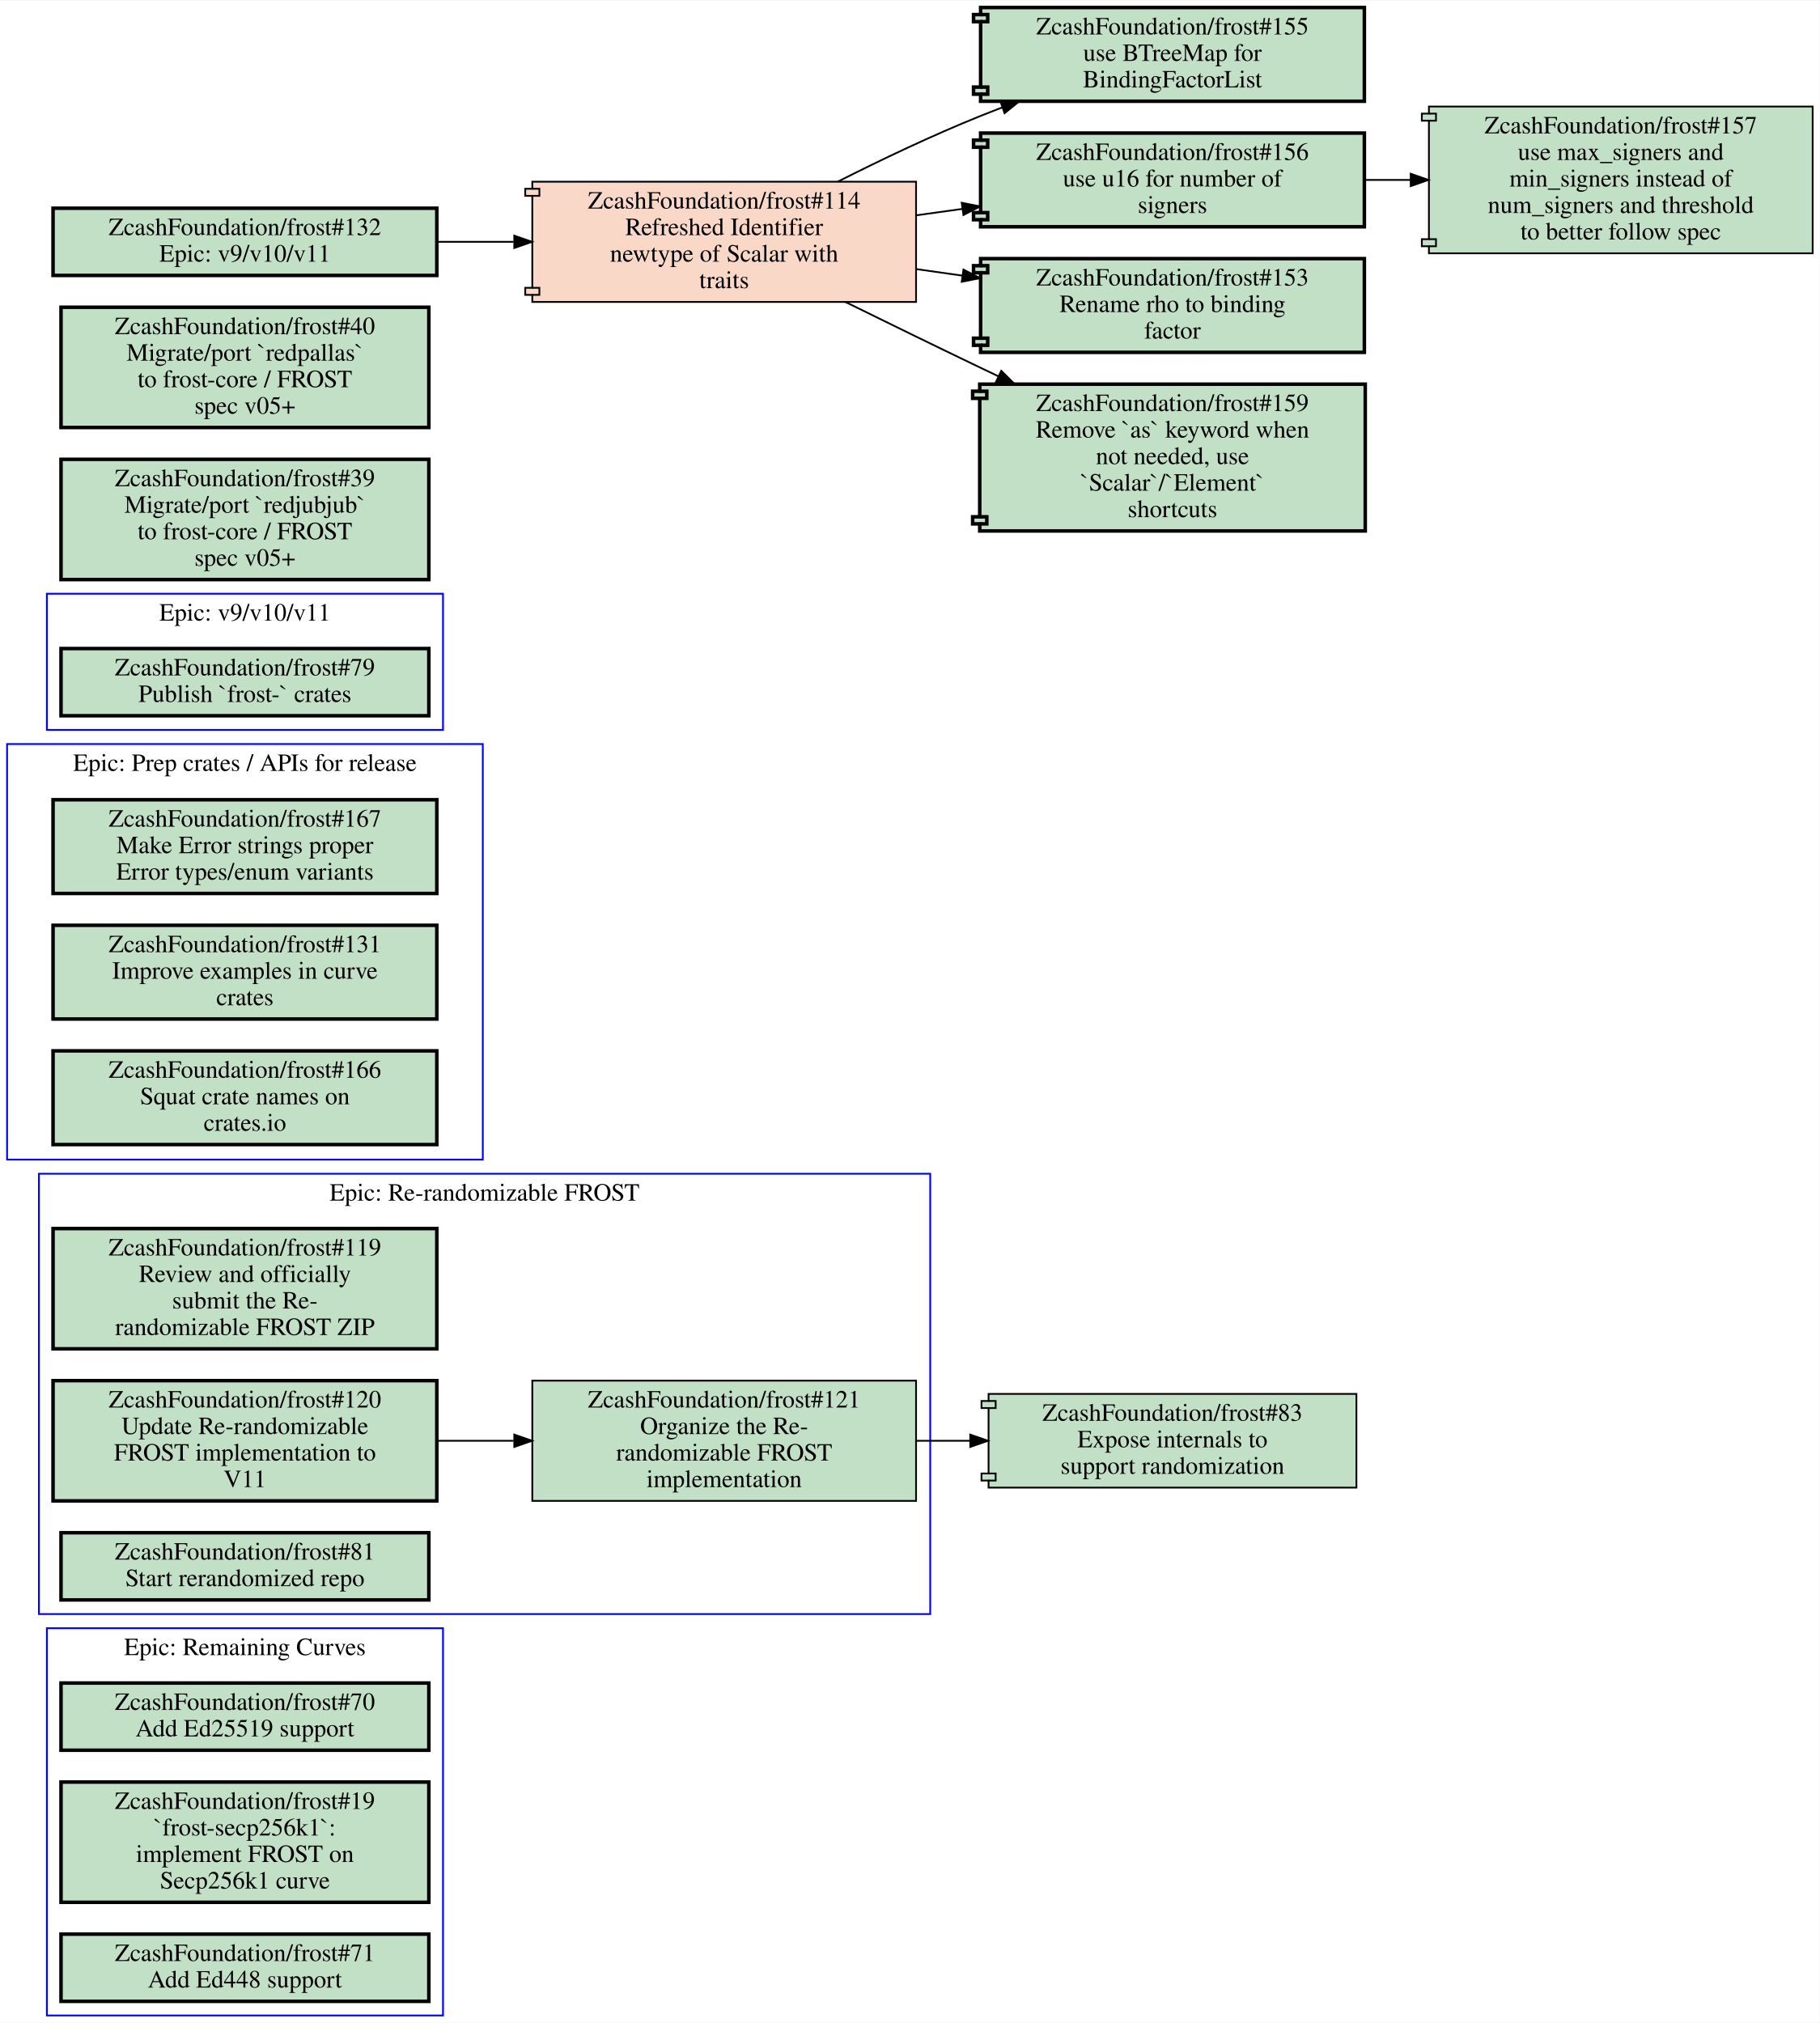
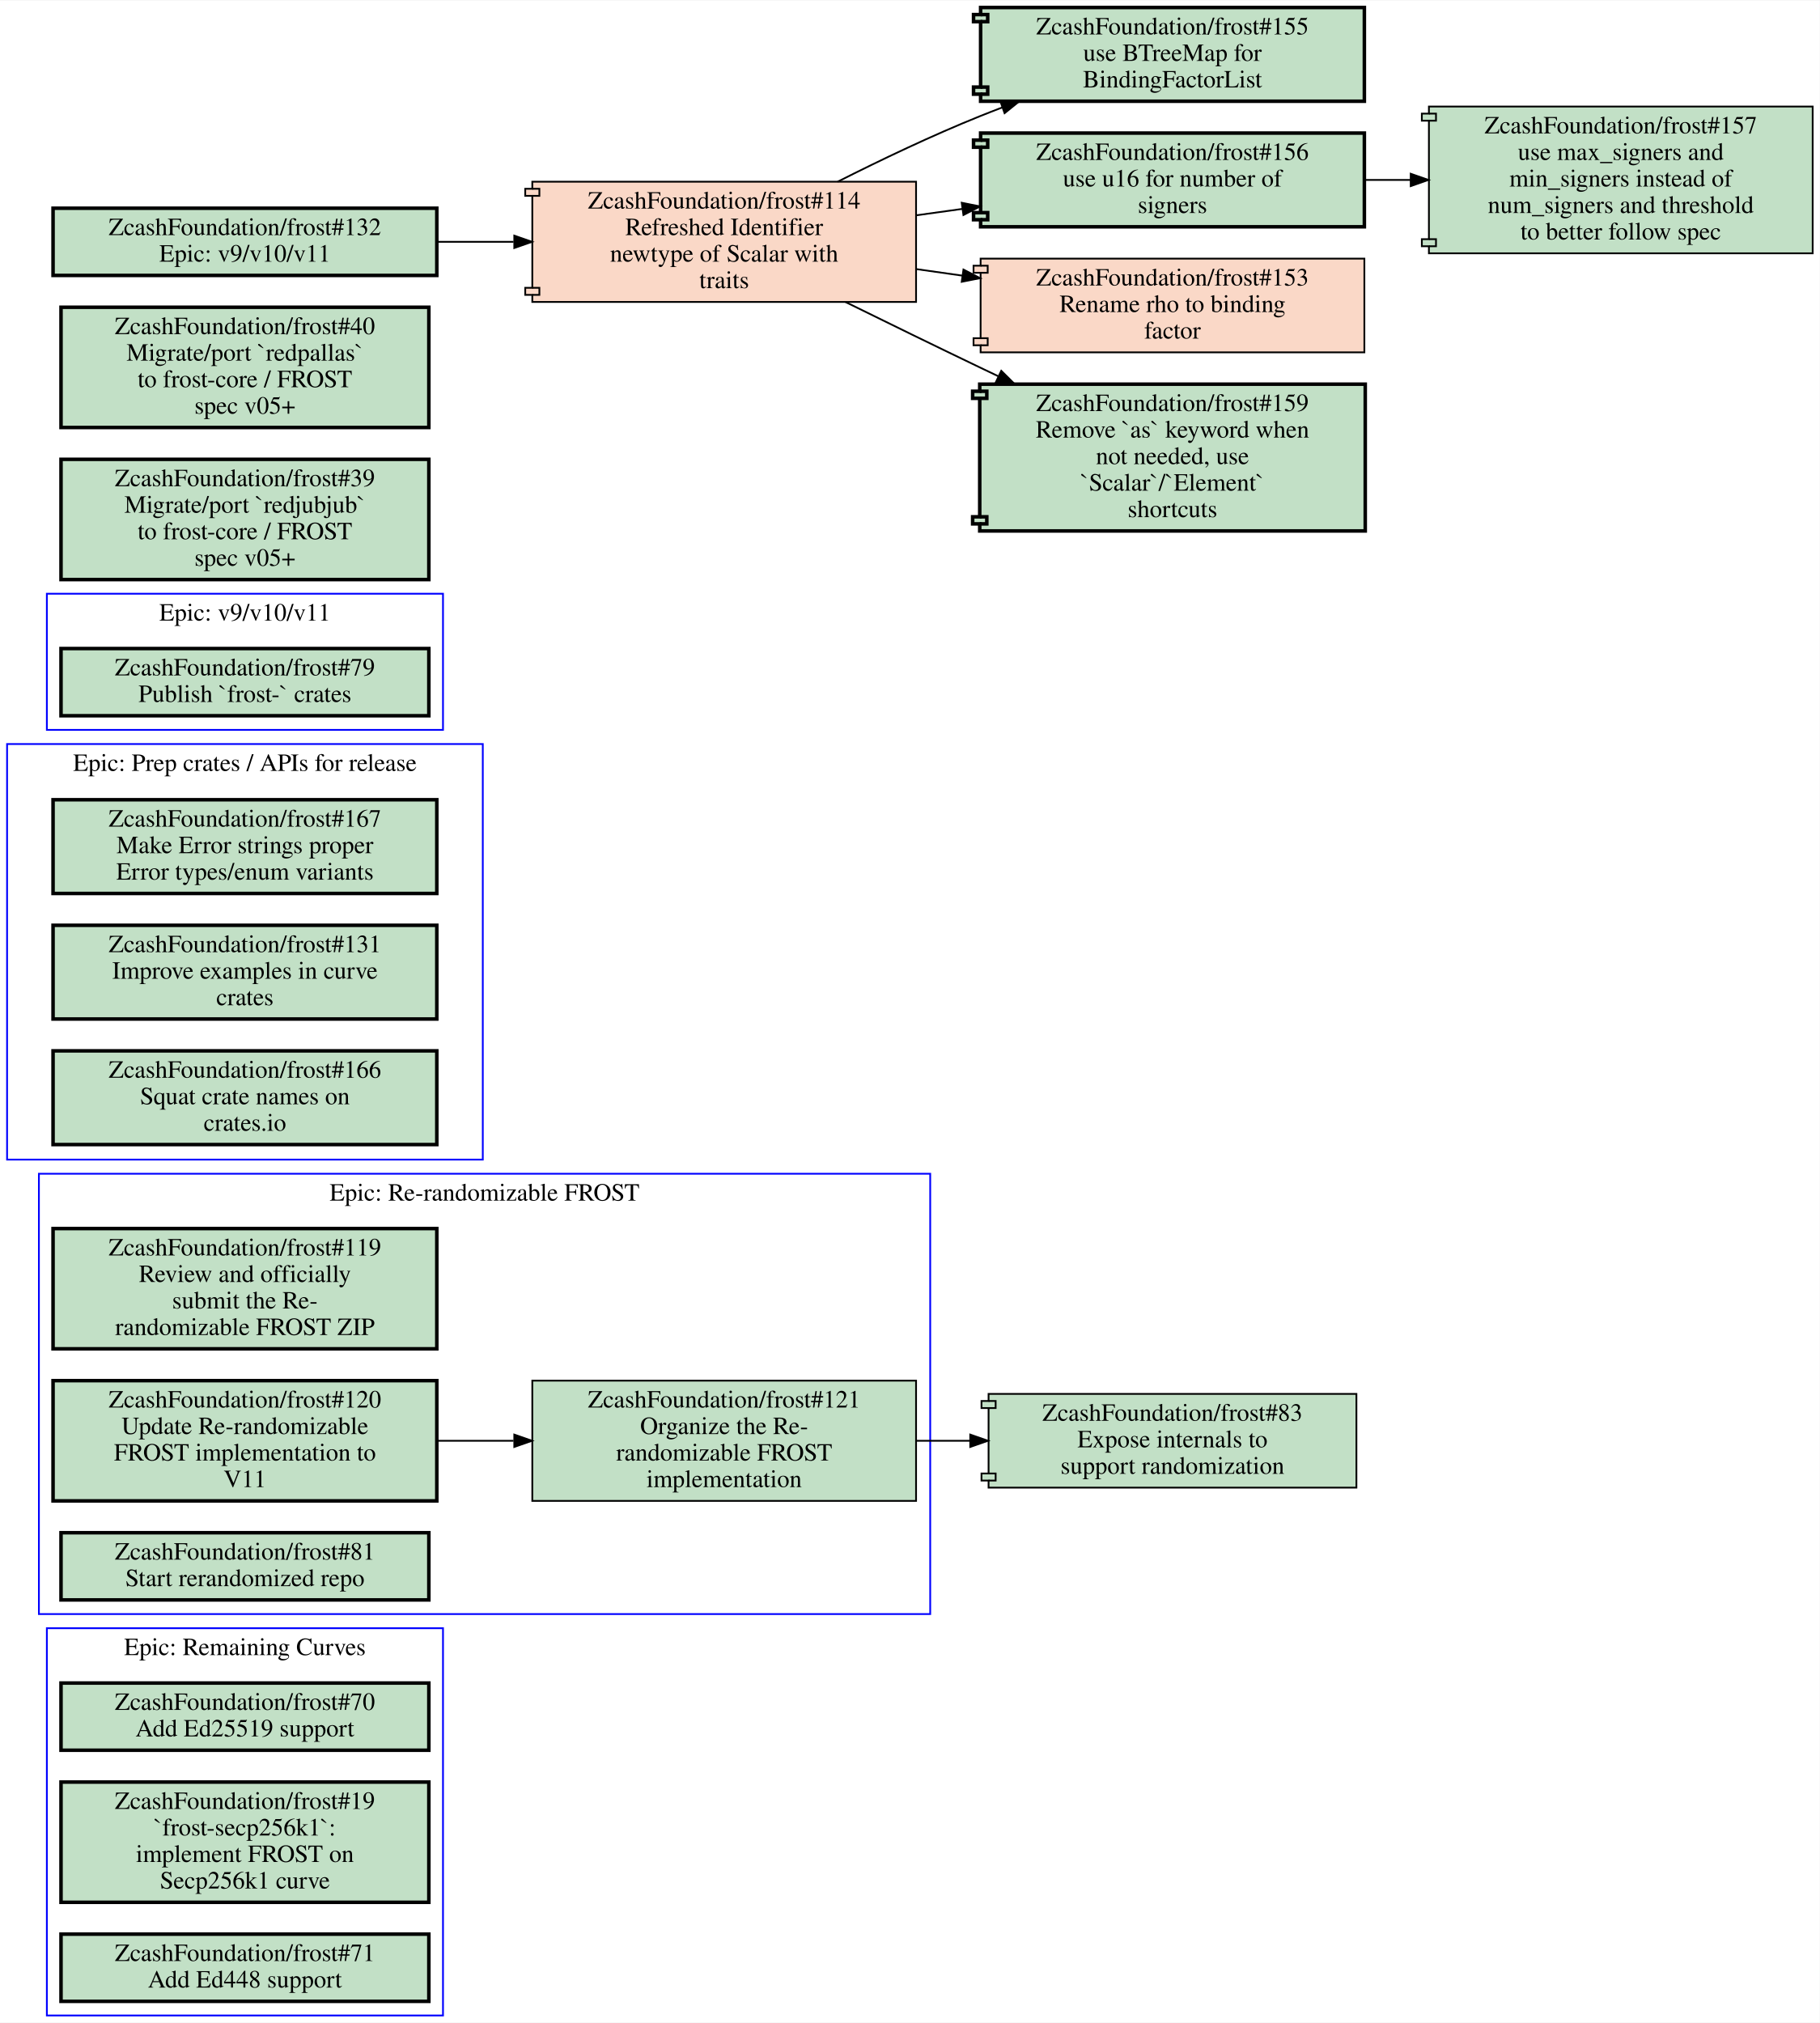
<svg xmlns="http://www.w3.org/2000/svg" xmlns:xlink="http://www.w3.org/1999/xlink" width="1029pt" height="1144pt" viewBox="0.00 0.00 1029.00 1143.50">
  <g id="graph0" class="graph" transform="scale(1 1) rotate(0) translate(4 1139.5)">
    <polygon fill="#ffffff" stroke="transparent" points="-4,4 -4,-1139.5 1025,-1139.5 1025,4 -4,4" />
    <g id="clust1" class="cluster">
      <polygon fill="none" stroke="#0000ff" points="22.5,0 22.5,-219 246.5,-219 246.5,0 22.5,0" />
      <text text-anchor="middle" x="134.5" y="-203.8" font-family="Times,serif" font-size="14.00" fill="#000000">Epic: Remaining Curves</text>
    </g>
    <g id="clust2" class="cluster">
+       <polygon fill="none" stroke="#0000ff" points="18,-227 18,-476 522,-476 522,-227 18,-227" />
+       <text text-anchor="middle" x="270" y="-460.8" font-family="Times,serif" font-size="14.00" fill="#000000">Epic: Re-randomizable FROST</text>
+     </g>
+     <g id="clust3" class="cluster">
      <polygon fill="none" stroke="#0000ff" points="22.5,-727 22.5,-804 246.5,-804 246.5,-727 22.5,-727" />
      <text text-anchor="middle" x="134.5" y="-788.8" font-family="Times,serif" font-size="14.00" fill="#000000">Epic: v9/v10/v11</text>
    </g>
-     <g id="clust3" class="cluster">
+     <g id="clust4" class="cluster">
      <polygon fill="none" stroke="#0000ff" points="0,-484 0,-719 269,-719 269,-484 0,-484" />
      <text text-anchor="middle" x="134.5" y="-703.8" font-family="Times,serif" font-size="14.00" fill="#000000">Epic: Prep crates / APIs for release</text>
-     </g>
-     <g id="clust4" class="cluster">
-       <polygon fill="none" stroke="#0000ff" points="18,-227 18,-476 522,-476 522,-227 18,-227" />
-       <text text-anchor="middle" x="270" y="-460.8" font-family="Times,serif" font-size="14.00" fill="#000000">Epic: Re-randomizable FROST</text>
    </g>
    <g id="node1" class="node open">
      <g id="a_node1">
        <a xlink:href="https://github.com/ZcashFoundation/frost/issues/70" xlink:title="ZcashFoundation/frost#70&#10;Add Ed25519 support" target="_blank">
          <polygon fill="#c2e0c6" stroke="#000000" stroke-width="2" points="238.5,-188 30.5,-188 30.5,-150 238.5,-150 238.5,-188" />
          <text text-anchor="middle" x="134.5" y="-172.8" font-family="Times,serif" font-size="14.00" fill="#000000">ZcashFoundation/frost#70</text>
          <text text-anchor="middle" x="134.5" y="-157.8" font-family="Times,serif" font-size="14.00" fill="#000000">Add Ed25519 support</text>
        </a>
      </g>
    </g>
    <g id="node2" class="node open">
      <g id="a_node2">
        <a xlink:href="https://github.com/ZcashFoundation/frost/issues/19" xlink:title="ZcashFoundation/frost#19&#10;`frost-secp256k1`:&#10;implement FROST on&#10;Secp256k1 curve" target="_blank">
          <polygon fill="#c2e0c6" stroke="#000000" stroke-width="2" points="238.5,-132 30.5,-132 30.5,-64 238.5,-64 238.5,-132" />
          <text text-anchor="middle" x="134.5" y="-116.8" font-family="Times,serif" font-size="14.00" fill="#000000">ZcashFoundation/frost#19</text>
          <text text-anchor="middle" x="134.5" y="-101.8" font-family="Times,serif" font-size="14.00" fill="#000000">`frost-secp256k1`:</text>
          <text text-anchor="middle" x="134.5" y="-86.8" font-family="Times,serif" font-size="14.00" fill="#000000">implement FROST on</text>
          <text text-anchor="middle" x="134.5" y="-71.8" font-family="Times,serif" font-size="14.00" fill="#000000">Secp256k1 curve</text>
        </a>
      </g>
    </g>
    <g id="node3" class="node open">
      <g id="a_node3">
        <a xlink:href="https://github.com/ZcashFoundation/frost/issues/71" xlink:title="ZcashFoundation/frost#71&#10;Add Ed448 support" target="_blank">
          <polygon fill="#c2e0c6" stroke="#000000" stroke-width="2" points="238.5,-46 30.5,-46 30.5,-8 238.5,-8 238.5,-46" />
          <text text-anchor="middle" x="134.5" y="-30.8" font-family="Times,serif" font-size="14.00" fill="#000000">ZcashFoundation/frost#71</text>
          <text text-anchor="middle" x="134.5" y="-15.8" font-family="Times,serif" font-size="14.00" fill="#000000">Add Ed448 support</text>
        </a>
      </g>
    </g>
    <g id="node4" class="node open">
      <g id="a_node4">
-         <a xlink:href="https://github.com/ZcashFoundation/frost/issues/79" xlink:title="ZcashFoundation/frost#79&#10;Publish `frost-` crates" target="_blank">
-           <polygon fill="#c2e0c6" stroke="#000000" stroke-width="2" points="238.5,-773 30.5,-773 30.5,-735 238.5,-735 238.5,-773" />
-           <text text-anchor="middle" x="134.5" y="-757.8" font-family="Times,serif" font-size="14.00" fill="#000000">ZcashFoundation/frost#79</text>
-           <text text-anchor="middle" x="134.5" y="-742.8" font-family="Times,serif" font-size="14.00" fill="#000000">Publish `frost-` crates</text>
-         </a>
-       </g>
-     </g>
-     <g id="node5" class="node open">
-       <g id="a_node5">
-         <a xlink:href="https://github.com/ZcashFoundation/frost/issues/167" xlink:title="ZcashFoundation/frost#167&#10;Make Error strings proper&#10;Error types/enum variants" target="_blank">
-           <polygon fill="#c2e0c6" stroke="#000000" stroke-width="2" points="243,-687.5 26,-687.5 26,-634.5 243,-634.5 243,-687.5" />
-           <text text-anchor="middle" x="134.5" y="-672.3" font-family="Times,serif" font-size="14.00" fill="#000000">ZcashFoundation/frost#167</text>
-           <text text-anchor="middle" x="134.5" y="-657.3" font-family="Times,serif" font-size="14.00" fill="#000000">Make Error strings proper</text>
-           <text text-anchor="middle" x="134.5" y="-642.3" font-family="Times,serif" font-size="14.00" fill="#000000">Error types/enum variants</text>
-         </a>
-       </g>
-     </g>
-     <g id="node6" class="node open">
-       <g id="a_node6">
-         <a xlink:href="https://github.com/ZcashFoundation/frost/issues/131" xlink:title="ZcashFoundation/frost#131&#10;Improve examples in curve&#10;crates" target="_blank">
-           <polygon fill="#c2e0c6" stroke="#000000" stroke-width="2" points="243,-616.5 26,-616.5 26,-563.5 243,-563.5 243,-616.5" />
-           <text text-anchor="middle" x="134.5" y="-601.3" font-family="Times,serif" font-size="14.00" fill="#000000">ZcashFoundation/frost#131</text>
-           <text text-anchor="middle" x="134.5" y="-586.3" font-family="Times,serif" font-size="14.00" fill="#000000">Improve examples in curve</text>
-           <text text-anchor="middle" x="134.5" y="-571.3" font-family="Times,serif" font-size="14.00" fill="#000000">crates</text>
-         </a>
-       </g>
-     </g>
-     <g id="node7" class="node open">
-       <g id="a_node7">
-         <a xlink:href="https://github.com/ZcashFoundation/frost/issues/166" xlink:title="ZcashFoundation/frost#166&#10;Squat crate names on&#10;crates.io" target="_blank">
-           <polygon fill="#c2e0c6" stroke="#000000" stroke-width="2" points="243,-545.5 26,-545.5 26,-492.5 243,-492.5 243,-545.5" />
-           <text text-anchor="middle" x="134.5" y="-530.3" font-family="Times,serif" font-size="14.00" fill="#000000">ZcashFoundation/frost#166</text>
-           <text text-anchor="middle" x="134.5" y="-515.3" font-family="Times,serif" font-size="14.00" fill="#000000">Squat crate names on</text>
-           <text text-anchor="middle" x="134.5" y="-500.3" font-family="Times,serif" font-size="14.00" fill="#000000">crates.io</text>
-         </a>
-       </g>
-     </g>
-     <g id="node8" class="node open">
-       <g id="a_node8">
        <a xlink:href="https://github.com/ZcashFoundation/frost/issues/119" xlink:title="ZcashFoundation/frost#119&#10;Review and officially&#10;submit the Re-&#10;randomizable FROST ZIP" target="_blank">
          <polygon fill="#c2e0c6" stroke="#000000" stroke-width="2" points="243,-445 26,-445 26,-377 243,-377 243,-445" />
          <text text-anchor="middle" x="134.5" y="-429.8" font-family="Times,serif" font-size="14.00" fill="#000000">ZcashFoundation/frost#119</text>
          <text text-anchor="middle" x="134.5" y="-414.8" font-family="Times,serif" font-size="14.00" fill="#000000">Review and officially</text>
          <text text-anchor="middle" x="134.5" y="-399.8" font-family="Times,serif" font-size="14.00" fill="#000000">submit the Re-</text>
          <text text-anchor="middle" x="134.5" y="-384.8" font-family="Times,serif" font-size="14.00" fill="#000000">randomizable FROST ZIP</text>
        </a>
      </g>
    </g>
-     <g id="node9" class="node open">
-       <g id="a_node9">
+     <g id="node5" class="node open">
+       <g id="a_node5">
        <a xlink:href="https://github.com/ZcashFoundation/frost/issues/120" xlink:title="ZcashFoundation/frost#120&#10;Update Re-randomizable&#10;FROST implementation to&#10;V11" target="_blank">
          <polygon fill="#c2e0c6" stroke="#000000" stroke-width="2" points="243,-359 26,-359 26,-291 243,-291 243,-359" />
          <text text-anchor="middle" x="134.5" y="-343.8" font-family="Times,serif" font-size="14.00" fill="#000000">ZcashFoundation/frost#120</text>
          <text text-anchor="middle" x="134.5" y="-328.8" font-family="Times,serif" font-size="14.00" fill="#000000">Update Re-randomizable</text>
          <text text-anchor="middle" x="134.5" y="-313.8" font-family="Times,serif" font-size="14.00" fill="#000000">FROST implementation to</text>
          <text text-anchor="middle" x="134.5" y="-298.8" font-family="Times,serif" font-size="14.00" fill="#000000">V11</text>
        </a>
      </g>
    </g>
-     <g id="node10" class="node open">
-       <g id="a_node10">
+     <g id="node6" class="node open">
+       <g id="a_node6">
        <a xlink:href="https://github.com/ZcashFoundation/frost/issues/121" xlink:title="ZcashFoundation/frost#121&#10;Organize the Re-&#10;randomizable FROST&#10;implementation" target="_blank">
          <polygon fill="#c2e0c6" stroke="#000000" points="514,-359 297,-359 297,-291 514,-291 514,-359" />
          <text text-anchor="middle" x="405.5" y="-343.8" font-family="Times,serif" font-size="14.00" fill="#000000">ZcashFoundation/frost#121</text>
          <text text-anchor="middle" x="405.5" y="-328.8" font-family="Times,serif" font-size="14.00" fill="#000000">Organize the Re-</text>
          <text text-anchor="middle" x="405.5" y="-313.8" font-family="Times,serif" font-size="14.00" fill="#000000">randomizable FROST</text>
          <text text-anchor="middle" x="405.5" y="-298.8" font-family="Times,serif" font-size="14.00" fill="#000000">implementation</text>
        </a>
      </g>
    </g>
    <g id="edge1" class="edge">
      <path fill="none" stroke="#000000" d="M243.16,-325C257.38,-325 272.01,-325 286.39,-325" />
      <polygon fill="#000000" stroke="#000000" points="286.81,-328.5 296.81,-325 286.81,-321.5 286.81,-328.5" />
    </g>
    <g id="node12" class="node open">
      <g id="a_node12">
        <a xlink:href="https://github.com/ZcashFoundation/frost/pull/83" xlink:title="ZcashFoundation/frost#83&#10;Expose internals to&#10;support randomization" target="_blank">
          <polygon fill="#c2e0c6" stroke="#000000" points="763,-351.5 555,-351.5 555,-347.5 551,-347.5 551,-343.5 555,-343.5 555,-306.5 551,-306.5 551,-302.5 555,-302.5 555,-298.5 763,-298.5 763,-351.5" />
          <polyline fill="none" stroke="#000000" points="555,-347.5 559,-347.5 559,-343.5 555,-343.5 " />
          <polyline fill="none" stroke="#000000" points="555,-306.5 559,-306.5 559,-302.5 555,-302.5 " />
          <text text-anchor="middle" x="659" y="-336.3" font-family="Times,serif" font-size="14.00" fill="#000000">ZcashFoundation/frost#83</text>
          <text text-anchor="middle" x="659" y="-321.3" font-family="Times,serif" font-size="14.00" fill="#000000">Expose internals to</text>
          <text text-anchor="middle" x="659" y="-306.3" font-family="Times,serif" font-size="14.00" fill="#000000">support randomization</text>
        </a>
      </g>
    </g>
    <g id="edge2" class="edge">
      <path fill="none" stroke="#000000" d="M514.11,-325C524.19,-325 534.42,-325 544.55,-325" />
      <polygon fill="#000000" stroke="#000000" points="544.64,-328.5 554.64,-325 544.64,-321.5 544.64,-328.5" />
    </g>
-     <g id="node11" class="node open">
-       <g id="a_node11">
+     <g id="node7" class="node open">
+       <g id="a_node7">
        <a xlink:href="https://github.com/ZcashFoundation/frost/issues/81" xlink:title="ZcashFoundation/frost#81&#10;Start rerandomized repo" target="_blank">
          <polygon fill="#c2e0c6" stroke="#000000" stroke-width="2" points="238.5,-273 30.5,-273 30.5,-235 238.5,-235 238.5,-273" />
          <text text-anchor="middle" x="134.5" y="-257.8" font-family="Times,serif" font-size="14.00" fill="#000000">ZcashFoundation/frost#81</text>
          <text text-anchor="middle" x="134.5" y="-242.8" font-family="Times,serif" font-size="14.00" fill="#000000">Start rerandomized repo</text>
+         </a>
+       </g>
+     </g>
+     <g id="node8" class="node open">
+       <g id="a_node8">
+         <a xlink:href="https://github.com/ZcashFoundation/frost/issues/79" xlink:title="ZcashFoundation/frost#79&#10;Publish `frost-` crates" target="_blank">
+           <polygon fill="#c2e0c6" stroke="#000000" stroke-width="2" points="238.5,-773 30.5,-773 30.5,-735 238.5,-735 238.5,-773" />
+           <text text-anchor="middle" x="134.5" y="-757.8" font-family="Times,serif" font-size="14.00" fill="#000000">ZcashFoundation/frost#79</text>
+           <text text-anchor="middle" x="134.5" y="-742.8" font-family="Times,serif" font-size="14.00" fill="#000000">Publish `frost-` crates</text>
+         </a>
+       </g>
+     </g>
+     <g id="node9" class="node open">
+       <g id="a_node9">
+         <a xlink:href="https://github.com/ZcashFoundation/frost/issues/167" xlink:title="ZcashFoundation/frost#167&#10;Make Error strings proper&#10;Error types/enum variants" target="_blank">
+           <polygon fill="#c2e0c6" stroke="#000000" stroke-width="2" points="243,-687.5 26,-687.5 26,-634.5 243,-634.5 243,-687.5" />
+           <text text-anchor="middle" x="134.5" y="-672.3" font-family="Times,serif" font-size="14.00" fill="#000000">ZcashFoundation/frost#167</text>
+           <text text-anchor="middle" x="134.5" y="-657.3" font-family="Times,serif" font-size="14.00" fill="#000000">Make Error strings proper</text>
+           <text text-anchor="middle" x="134.5" y="-642.3" font-family="Times,serif" font-size="14.00" fill="#000000">Error types/enum variants</text>
+         </a>
+       </g>
+     </g>
+     <g id="node10" class="node open">
+       <g id="a_node10">
+         <a xlink:href="https://github.com/ZcashFoundation/frost/issues/131" xlink:title="ZcashFoundation/frost#131&#10;Improve examples in curve&#10;crates" target="_blank">
+           <polygon fill="#c2e0c6" stroke="#000000" stroke-width="2" points="243,-616.5 26,-616.5 26,-563.5 243,-563.5 243,-616.5" />
+           <text text-anchor="middle" x="134.5" y="-601.3" font-family="Times,serif" font-size="14.00" fill="#000000">ZcashFoundation/frost#131</text>
+           <text text-anchor="middle" x="134.5" y="-586.3" font-family="Times,serif" font-size="14.00" fill="#000000">Improve examples in curve</text>
+           <text text-anchor="middle" x="134.5" y="-571.3" font-family="Times,serif" font-size="14.00" fill="#000000">crates</text>
+         </a>
+       </g>
+     </g>
+     <g id="node11" class="node open">
+       <g id="a_node11">
+         <a xlink:href="https://github.com/ZcashFoundation/frost/issues/166" xlink:title="ZcashFoundation/frost#166&#10;Squat crate names on&#10;crates.io" target="_blank">
+           <polygon fill="#c2e0c6" stroke="#000000" stroke-width="2" points="243,-545.5 26,-545.5 26,-492.5 243,-492.5 243,-545.5" />
+           <text text-anchor="middle" x="134.5" y="-530.3" font-family="Times,serif" font-size="14.00" fill="#000000">ZcashFoundation/frost#166</text>
+           <text text-anchor="middle" x="134.5" y="-515.3" font-family="Times,serif" font-size="14.00" fill="#000000">Squat crate names on</text>
+           <text text-anchor="middle" x="134.5" y="-500.3" font-family="Times,serif" font-size="14.00" fill="#000000">crates.io</text>
        </a>
      </g>
    </g>
    <g id="node13" class="node open">
      <g id="a_node13">
        <a xlink:href="https://github.com/ZcashFoundation/frost/issues/39" xlink:title="ZcashFoundation/frost#39&#10;Migrate/port `redjubjub`&#10;to frost-core / FROST&#10;spec v05+" target="_blank">
          <polygon fill="#c2e0c6" stroke="#000000" stroke-width="2" points="238.5,-880 30.5,-880 30.5,-812 238.5,-812 238.5,-880" />
          <text text-anchor="middle" x="134.5" y="-864.8" font-family="Times,serif" font-size="14.00" fill="#000000">ZcashFoundation/frost#39</text>
          <text text-anchor="middle" x="134.5" y="-849.8" font-family="Times,serif" font-size="14.00" fill="#000000">Migrate/port `redjubjub`</text>
          <text text-anchor="middle" x="134.5" y="-834.8" font-family="Times,serif" font-size="14.00" fill="#000000">to frost-core / FROST</text>
          <text text-anchor="middle" x="134.5" y="-819.8" font-family="Times,serif" font-size="14.00" fill="#000000">spec v05+</text>
        </a>
      </g>
    </g>
    <g id="node14" class="node open">
      <g id="a_node14">
        <a xlink:href="https://github.com/ZcashFoundation/frost/issues/40" xlink:title="ZcashFoundation/frost#40&#10;Migrate/port `redpallas`&#10;to frost-core / FROST&#10;spec v05+" target="_blank">
          <polygon fill="#c2e0c6" stroke="#000000" stroke-width="2" points="238.5,-966 30.5,-966 30.5,-898 238.5,-898 238.5,-966" />
          <text text-anchor="middle" x="134.5" y="-950.8" font-family="Times,serif" font-size="14.00" fill="#000000">ZcashFoundation/frost#40</text>
          <text text-anchor="middle" x="134.5" y="-935.8" font-family="Times,serif" font-size="14.00" fill="#000000">Migrate/port `redpallas`</text>
          <text text-anchor="middle" x="134.5" y="-920.8" font-family="Times,serif" font-size="14.00" fill="#000000">to frost-core / FROST</text>
          <text text-anchor="middle" x="134.5" y="-905.8" font-family="Times,serif" font-size="14.00" fill="#000000">spec v05+</text>
        </a>
      </g>
    </g>
    <g id="node15" class="node closed">
      <g id="a_node15">
        <a xlink:href="https://github.com/ZcashFoundation/frost/pull/114" xlink:title="ZcashFoundation/frost#114&#10;Refreshed Identifier&#10;newtype of Scalar with&#10;traits" target="_blank">
          <polygon fill="#fad8c7" stroke="#000000" points="514,-1037 297,-1037 297,-1033 293,-1033 293,-1029 297,-1029 297,-977 293,-977 293,-973 297,-973 297,-969 514,-969 514,-1037" />
          <polyline fill="none" stroke="#000000" points="297,-1033 301,-1033 301,-1029 297,-1029 " />
          <polyline fill="none" stroke="#000000" points="297,-977 301,-977 301,-973 297,-973 " />
          <text text-anchor="middle" x="405.5" y="-1021.8" font-family="Times,serif" font-size="14.00" fill="#000000">ZcashFoundation/frost#114</text>
          <text text-anchor="middle" x="405.5" y="-1006.8" font-family="Times,serif" font-size="14.00" fill="#000000">Refreshed Identifier</text>
          <text text-anchor="middle" x="405.5" y="-991.8" font-family="Times,serif" font-size="14.00" fill="#000000">newtype of Scalar with</text>
          <text text-anchor="middle" x="405.5" y="-976.8" font-family="Times,serif" font-size="14.00" fill="#000000">traits</text>
        </a>
      </g>
    </g>
    <g id="node16" class="node open">
      <g id="a_node16">
        <a xlink:href="https://github.com/ZcashFoundation/frost/pull/155" xlink:title="ZcashFoundation/frost#155&#10;use BTreeMap for&#10;BindingFactorList" target="_blank">
          <polygon fill="#c2e0c6" stroke="#000000" stroke-width="2" points="767.5,-1135.5 550.5,-1135.5 550.5,-1131.5 546.5,-1131.5 546.5,-1127.5 550.5,-1127.5 550.5,-1090.5 546.5,-1090.5 546.5,-1086.5 550.5,-1086.5 550.5,-1082.5 767.5,-1082.5 767.5,-1135.5" />
          <polyline fill="none" stroke="#000000" stroke-width="2" points="550.5,-1131.5 554.5,-1131.5 554.5,-1127.5 550.5,-1127.5 " />
          <polyline fill="none" stroke="#000000" stroke-width="2" points="550.5,-1090.5 554.5,-1090.5 554.5,-1086.5 550.5,-1086.5 " />
          <text text-anchor="middle" x="659" y="-1120.3" font-family="Times,serif" font-size="14.00" fill="#000000">ZcashFoundation/frost#155</text>
          <text text-anchor="middle" x="659" y="-1105.3" font-family="Times,serif" font-size="14.00" fill="#000000">use BTreeMap for</text>
          <text text-anchor="middle" x="659" y="-1090.3" font-family="Times,serif" font-size="14.00" fill="#000000">BindingFactorList</text>
        </a>
      </g>
    </g>
    <g id="edge3" class="edge">
      <path fill="none" stroke="#000000" d="M469.68,-1037C494.42,-1049.5 523.17,-1063.2 550,-1074 554.16,-1075.7 558.42,-1077.3 562.75,-1079" />
      <polygon fill="#000000" stroke="#000000" points="561.715,-1082.347 572.31,-1082.4 564.061,-1075.751 561.715,-1082.347" />
    </g>
    <g id="node17" class="node open">
      <g id="a_node17">
        <a xlink:href="https://github.com/ZcashFoundation/frost/pull/156" xlink:title="ZcashFoundation/frost#156&#10;use u16 for number of&#10;signers" target="_blank">
          <polygon fill="#c2e0c6" stroke="#000000" stroke-width="2" points="767.5,-1064.5 550.5,-1064.5 550.5,-1060.5 546.5,-1060.5 546.5,-1056.5 550.5,-1056.5 550.5,-1019.5 546.5,-1019.5 546.5,-1015.5 550.5,-1015.5 550.5,-1011.5 767.5,-1011.5 767.5,-1064.5" />
          <polyline fill="none" stroke="#000000" stroke-width="2" points="550.5,-1060.5 554.5,-1060.5 554.5,-1056.5 550.5,-1056.5 " />
          <polyline fill="none" stroke="#000000" stroke-width="2" points="550.5,-1019.5 554.5,-1019.5 554.5,-1015.5 550.5,-1015.5 " />
          <text text-anchor="middle" x="659" y="-1049.3" font-family="Times,serif" font-size="14.00" fill="#000000">ZcashFoundation/frost#156</text>
          <text text-anchor="middle" x="659" y="-1034.3" font-family="Times,serif" font-size="14.00" fill="#000000">use u16 for number of</text>
          <text text-anchor="middle" x="659" y="-1019.3" font-family="Times,serif" font-size="14.00" fill="#000000">signers</text>
        </a>
      </g>
    </g>
    <g id="edge4" class="edge">
      <path fill="none" stroke="#000000" d="M514.11,-1018C522.71,-1019.2 531.42,-1020.4 540.08,-1021.6" />
      <polygon fill="#000000" stroke="#000000" points="539.825,-1025.098 550.21,-1023 540.783,-1018.164 539.825,-1025.098" />
    </g>
-     <g id="node18" class="node open">
+     <g id="node18" class="node closed">
      <g id="a_node18">
        <a xlink:href="https://github.com/ZcashFoundation/frost/pull/153" xlink:title="ZcashFoundation/frost#153&#10;Rename rho to binding&#10;factor" target="_blank">
-           <polygon fill="#c2e0c6" stroke="#000000" stroke-width="2" points="767.5,-993.5 550.5,-993.5 550.5,-989.5 546.5,-989.5 546.5,-985.5 550.5,-985.5 550.5,-948.5 546.5,-948.5 546.5,-944.5 550.5,-944.5 550.5,-940.5 767.5,-940.5 767.5,-993.5" />
-           <polyline fill="none" stroke="#000000" stroke-width="2" points="550.5,-989.5 554.5,-989.5 554.5,-985.5 550.5,-985.5 " />
-           <polyline fill="none" stroke="#000000" stroke-width="2" points="550.5,-948.5 554.5,-948.5 554.5,-944.5 550.5,-944.5 " />
+           <polygon fill="#fad8c7" stroke="#000000" points="767.5,-993.5 550.5,-993.5 550.5,-989.5 546.5,-989.5 546.5,-985.5 550.5,-985.5 550.5,-948.5 546.5,-948.5 546.5,-944.5 550.5,-944.5 550.5,-940.5 767.5,-940.5 767.5,-993.5" />
+           <polyline fill="none" stroke="#000000" points="550.5,-989.5 554.5,-989.5 554.5,-985.5 550.5,-985.5 " />
+           <polyline fill="none" stroke="#000000" points="550.5,-948.5 554.5,-948.5 554.5,-944.5 550.5,-944.5 " />
          <text text-anchor="middle" x="659" y="-978.3" font-family="Times,serif" font-size="14.00" fill="#000000">ZcashFoundation/frost#153</text>
          <text text-anchor="middle" x="659" y="-963.3" font-family="Times,serif" font-size="14.00" fill="#000000">Rename rho to binding</text>
          <text text-anchor="middle" x="659" y="-948.3" font-family="Times,serif" font-size="14.00" fill="#000000">factor</text>
        </a>
      </g>
    </g>
    <g id="edge5" class="edge">
      <path fill="none" stroke="#000000" d="M514.11,-987.58C522.71,-986.36 531.42,-985.12 540.08,-983.89" />
      <polygon fill="#000000" stroke="#000000" points="540.802,-987.323 550.21,-982.45 539.817,-980.392 540.802,-987.323" />
    </g>
    <g id="node19" class="node open">
      <g id="a_node19">
        <a xlink:href="https://github.com/ZcashFoundation/frost/pull/159" xlink:title="ZcashFoundation/frost#159&#10;Remove `as` keyword when&#10;not needed, use&#10;`Scalar`/`Element`&#10;shortcuts" target="_blank">
          <polygon fill="#c2e0c6" stroke="#000000" stroke-width="2" points="768,-922.5 550,-922.5 550,-918.5 546,-918.5 546,-914.5 550,-914.5 550,-847.5 546,-847.5 546,-843.5 550,-843.5 550,-839.5 768,-839.5 768,-922.5" />
          <polyline fill="none" stroke="#000000" stroke-width="2" points="550,-918.5 554,-918.5 554,-914.5 550,-914.5 " />
          <polyline fill="none" stroke="#000000" stroke-width="2" points="550,-847.5 554,-847.5 554,-843.5 550,-843.5 " />
          <text text-anchor="middle" x="659" y="-907.3" font-family="Times,serif" font-size="14.00" fill="#000000">ZcashFoundation/frost#159</text>
          <text text-anchor="middle" x="659" y="-892.3" font-family="Times,serif" font-size="14.00" fill="#000000">Remove `as` keyword when</text>
          <text text-anchor="middle" x="659" y="-877.3" font-family="Times,serif" font-size="14.00" fill="#000000">not needed, use</text>
          <text text-anchor="middle" x="659" y="-862.3" font-family="Times,serif" font-size="14.00" fill="#000000">`Scalar`/`Element`</text>
          <text text-anchor="middle" x="659" y="-847.3" font-family="Times,serif" font-size="14.00" fill="#000000">shortcuts</text>
        </a>
      </g>
    </g>
    <g id="edge6" class="edge">
      <path fill="none" stroke="#000000" d="M474.09,-968.96C498.06,-957.16 525.17,-943.91 550,-932 553.4,-930.37 556.87,-928.71 560.37,-927.05" />
      <polygon fill="#000000" stroke="#000000" points="562.181,-930.064 569.71,-922.61 559.176,-923.742 562.181,-930.064" />
    </g>
    <g id="node20" class="node open">
      <g id="a_node20">
        <a xlink:href="https://github.com/ZcashFoundation/frost/pull/157" xlink:title="ZcashFoundation/frost#157&#10;use max_signers and&#10;min_signers instead of&#10;num_signers and threshold&#10;to better follow spec" target="_blank">
          <polygon fill="#c2e0c6" stroke="#000000" points="1021,-1079.5 804,-1079.5 804,-1075.5 800,-1075.5 800,-1071.5 804,-1071.5 804,-1004.5 800,-1004.5 800,-1000.5 804,-1000.5 804,-996.5 1021,-996.5 1021,-1079.5" />
          <polyline fill="none" stroke="#000000" points="804,-1075.5 808,-1075.5 808,-1071.5 804,-1071.5 " />
          <polyline fill="none" stroke="#000000" points="804,-1004.5 808,-1004.5 808,-1000.5 804,-1000.5 " />
          <text text-anchor="middle" x="912.5" y="-1064.3" font-family="Times,serif" font-size="14.00" fill="#000000">ZcashFoundation/frost#157</text>
          <text text-anchor="middle" x="912.5" y="-1049.3" font-family="Times,serif" font-size="14.00" fill="#000000">use max_signers and</text>
          <text text-anchor="middle" x="912.5" y="-1034.3" font-family="Times,serif" font-size="14.00" fill="#000000">min_signers instead of</text>
          <text text-anchor="middle" x="912.5" y="-1019.3" font-family="Times,serif" font-size="14.00" fill="#000000">num_signers and threshold</text>
          <text text-anchor="middle" x="912.5" y="-1004.3" font-family="Times,serif" font-size="14.00" fill="#000000">to better follow spec</text>
        </a>
      </g>
    </g>
    <g id="edge7" class="edge">
      <path fill="none" stroke="#000000" d="M767.61,-1038C776.21,-1038 784.92,-1038 793.58,-1038" />
      <polygon fill="#000000" stroke="#000000" points="793.71,-1041.5 803.71,-1038 793.71,-1034.5 793.71,-1041.5" />
    </g>
    <g id="node21" class="node open">
      <g id="a_node21">
        <a xlink:href="https://github.com/ZcashFoundation/frost/issues/132" xlink:title="ZcashFoundation/frost#132&#10;Epic: v9/v10/v11" target="_blank">
          <polygon fill="#c2e0c6" stroke="#000000" stroke-width="2" points="243,-1022 26,-1022 26,-984 243,-984 243,-1022" />
          <text text-anchor="middle" x="134.5" y="-1006.8" font-family="Times,serif" font-size="14.00" fill="#000000">ZcashFoundation/frost#132</text>
          <text text-anchor="middle" x="134.5" y="-991.8" font-family="Times,serif" font-size="14.00" fill="#000000">Epic: v9/v10/v11</text>
        </a>
      </g>
    </g>
    <g id="edge8" class="edge">
      <path fill="none" stroke="#000000" d="M243.16,-1003C257.38,-1003 272.01,-1003 286.39,-1003" />
      <polygon fill="#000000" stroke="#000000" points="286.81,-1006.5 296.81,-1003 286.81,-999.5 286.81,-1006.5" />
    </g>
  </g>
</svg>
